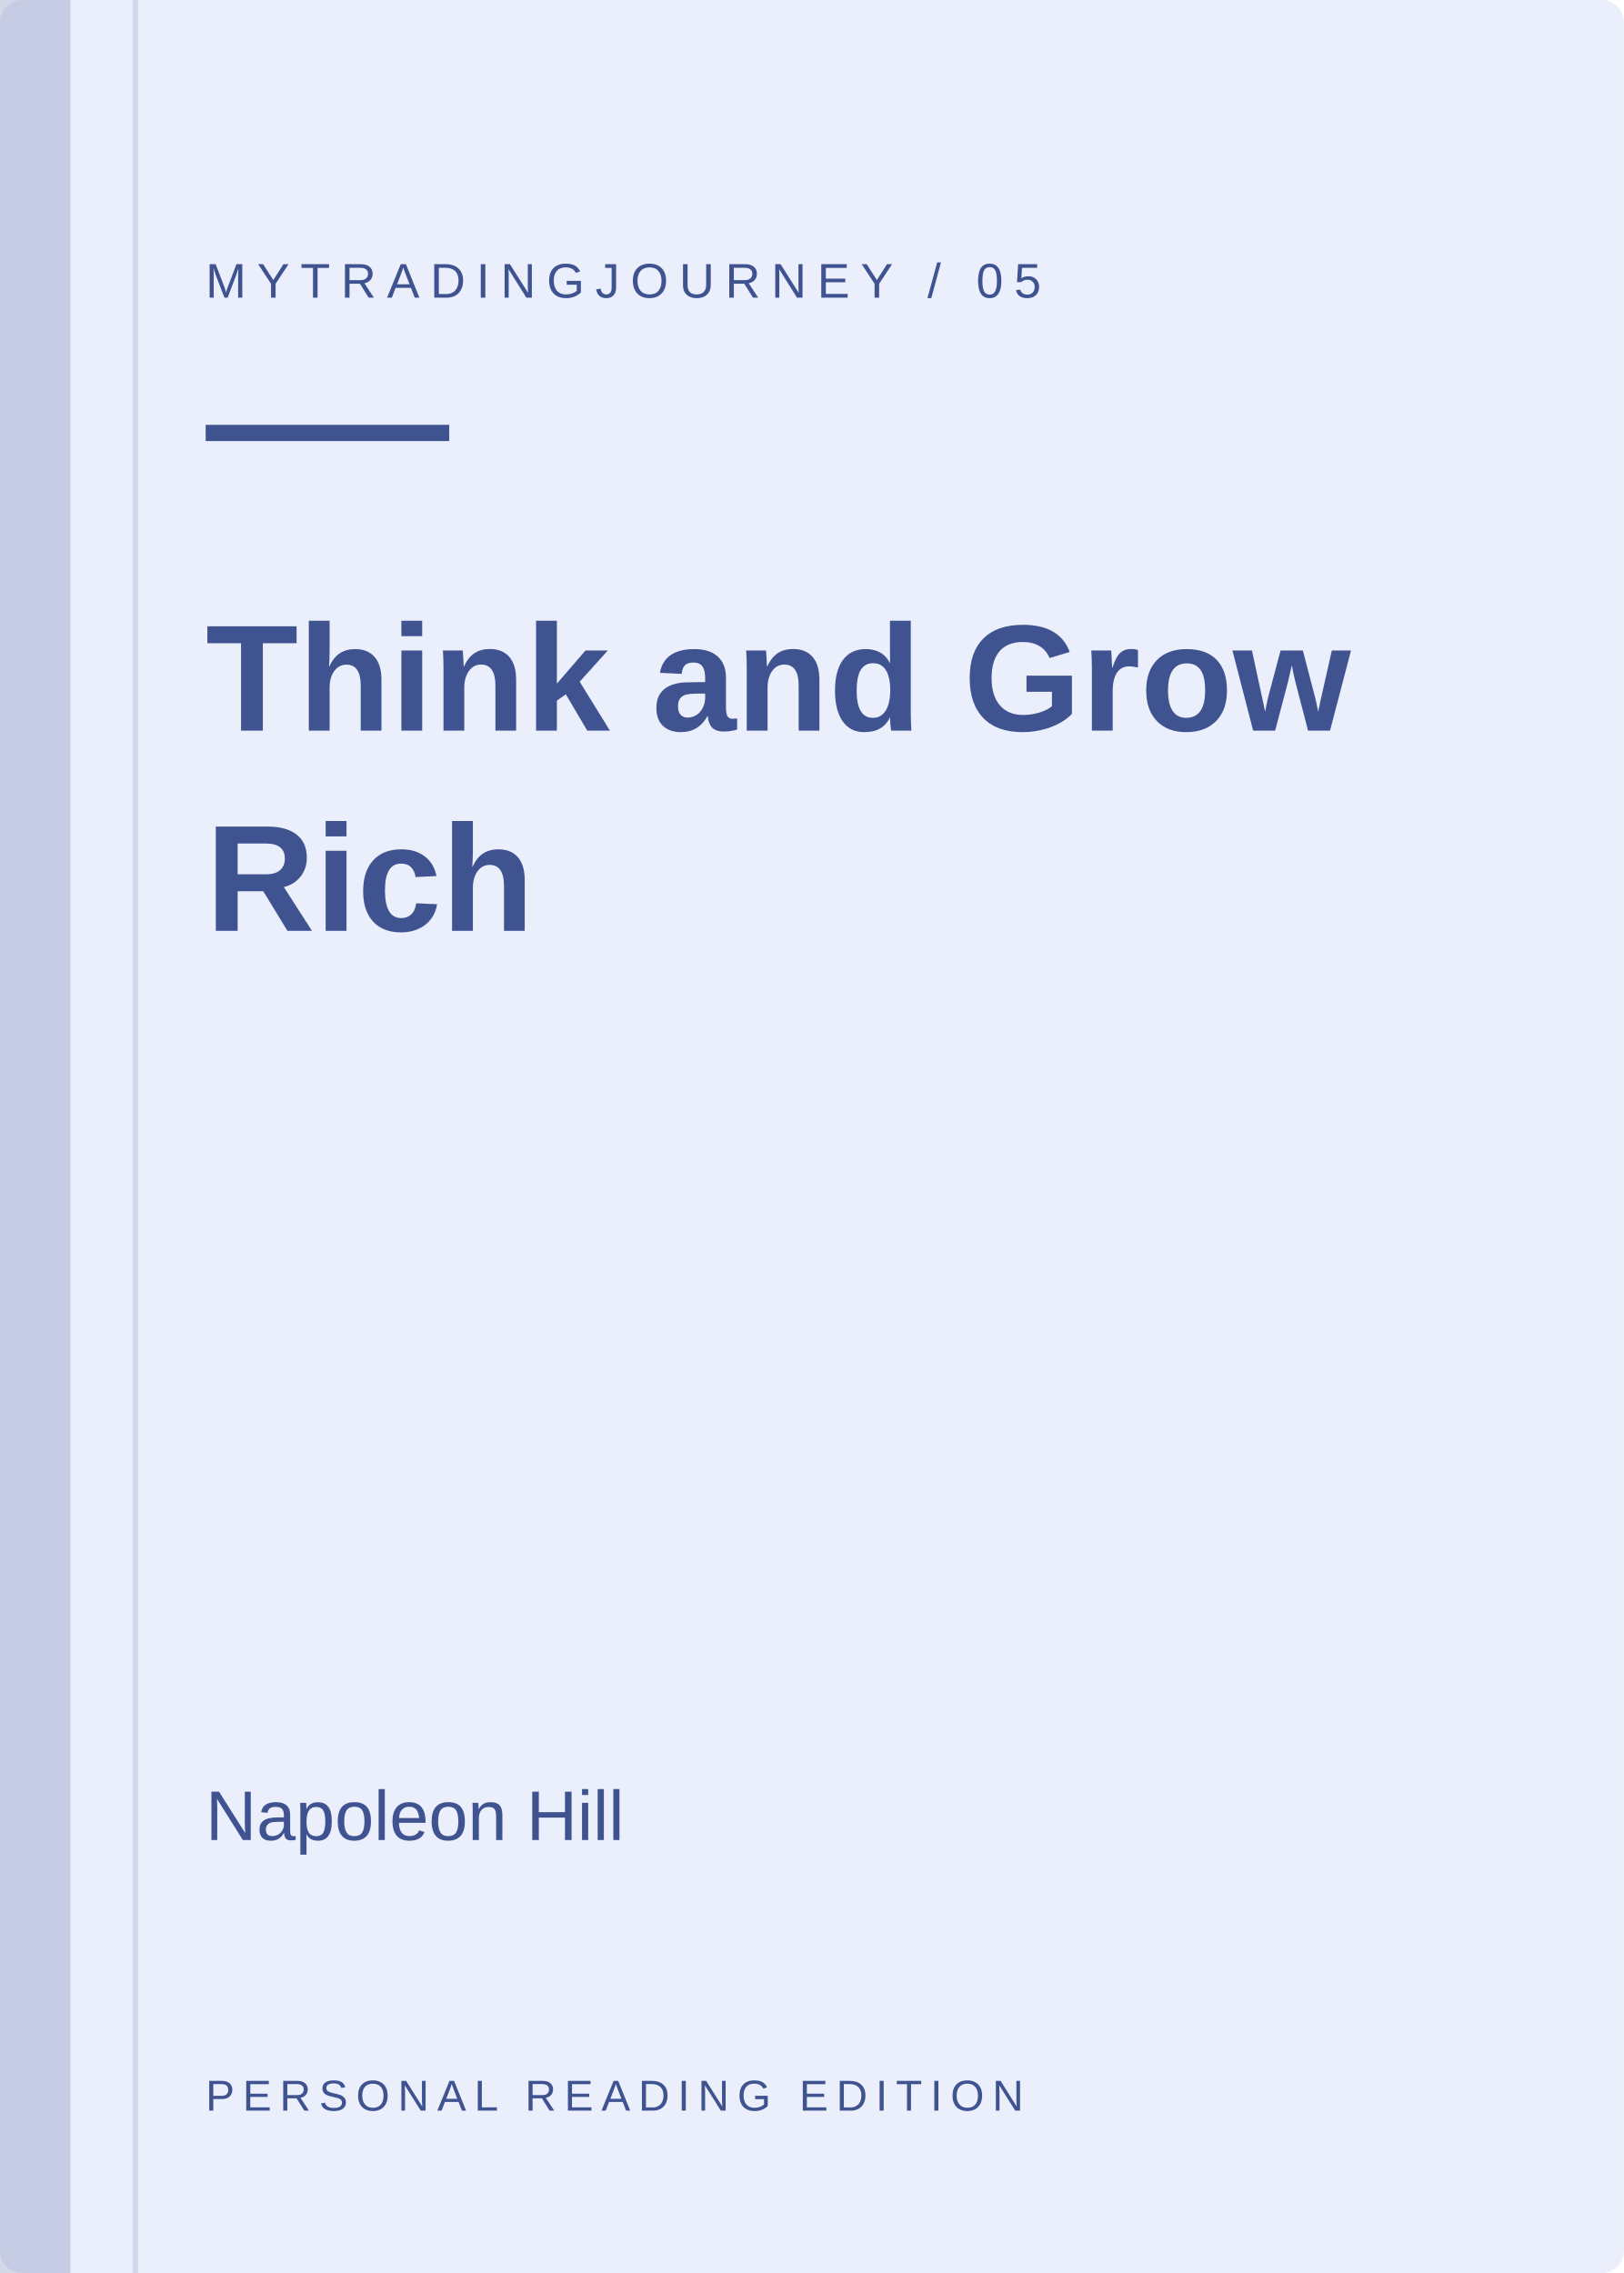
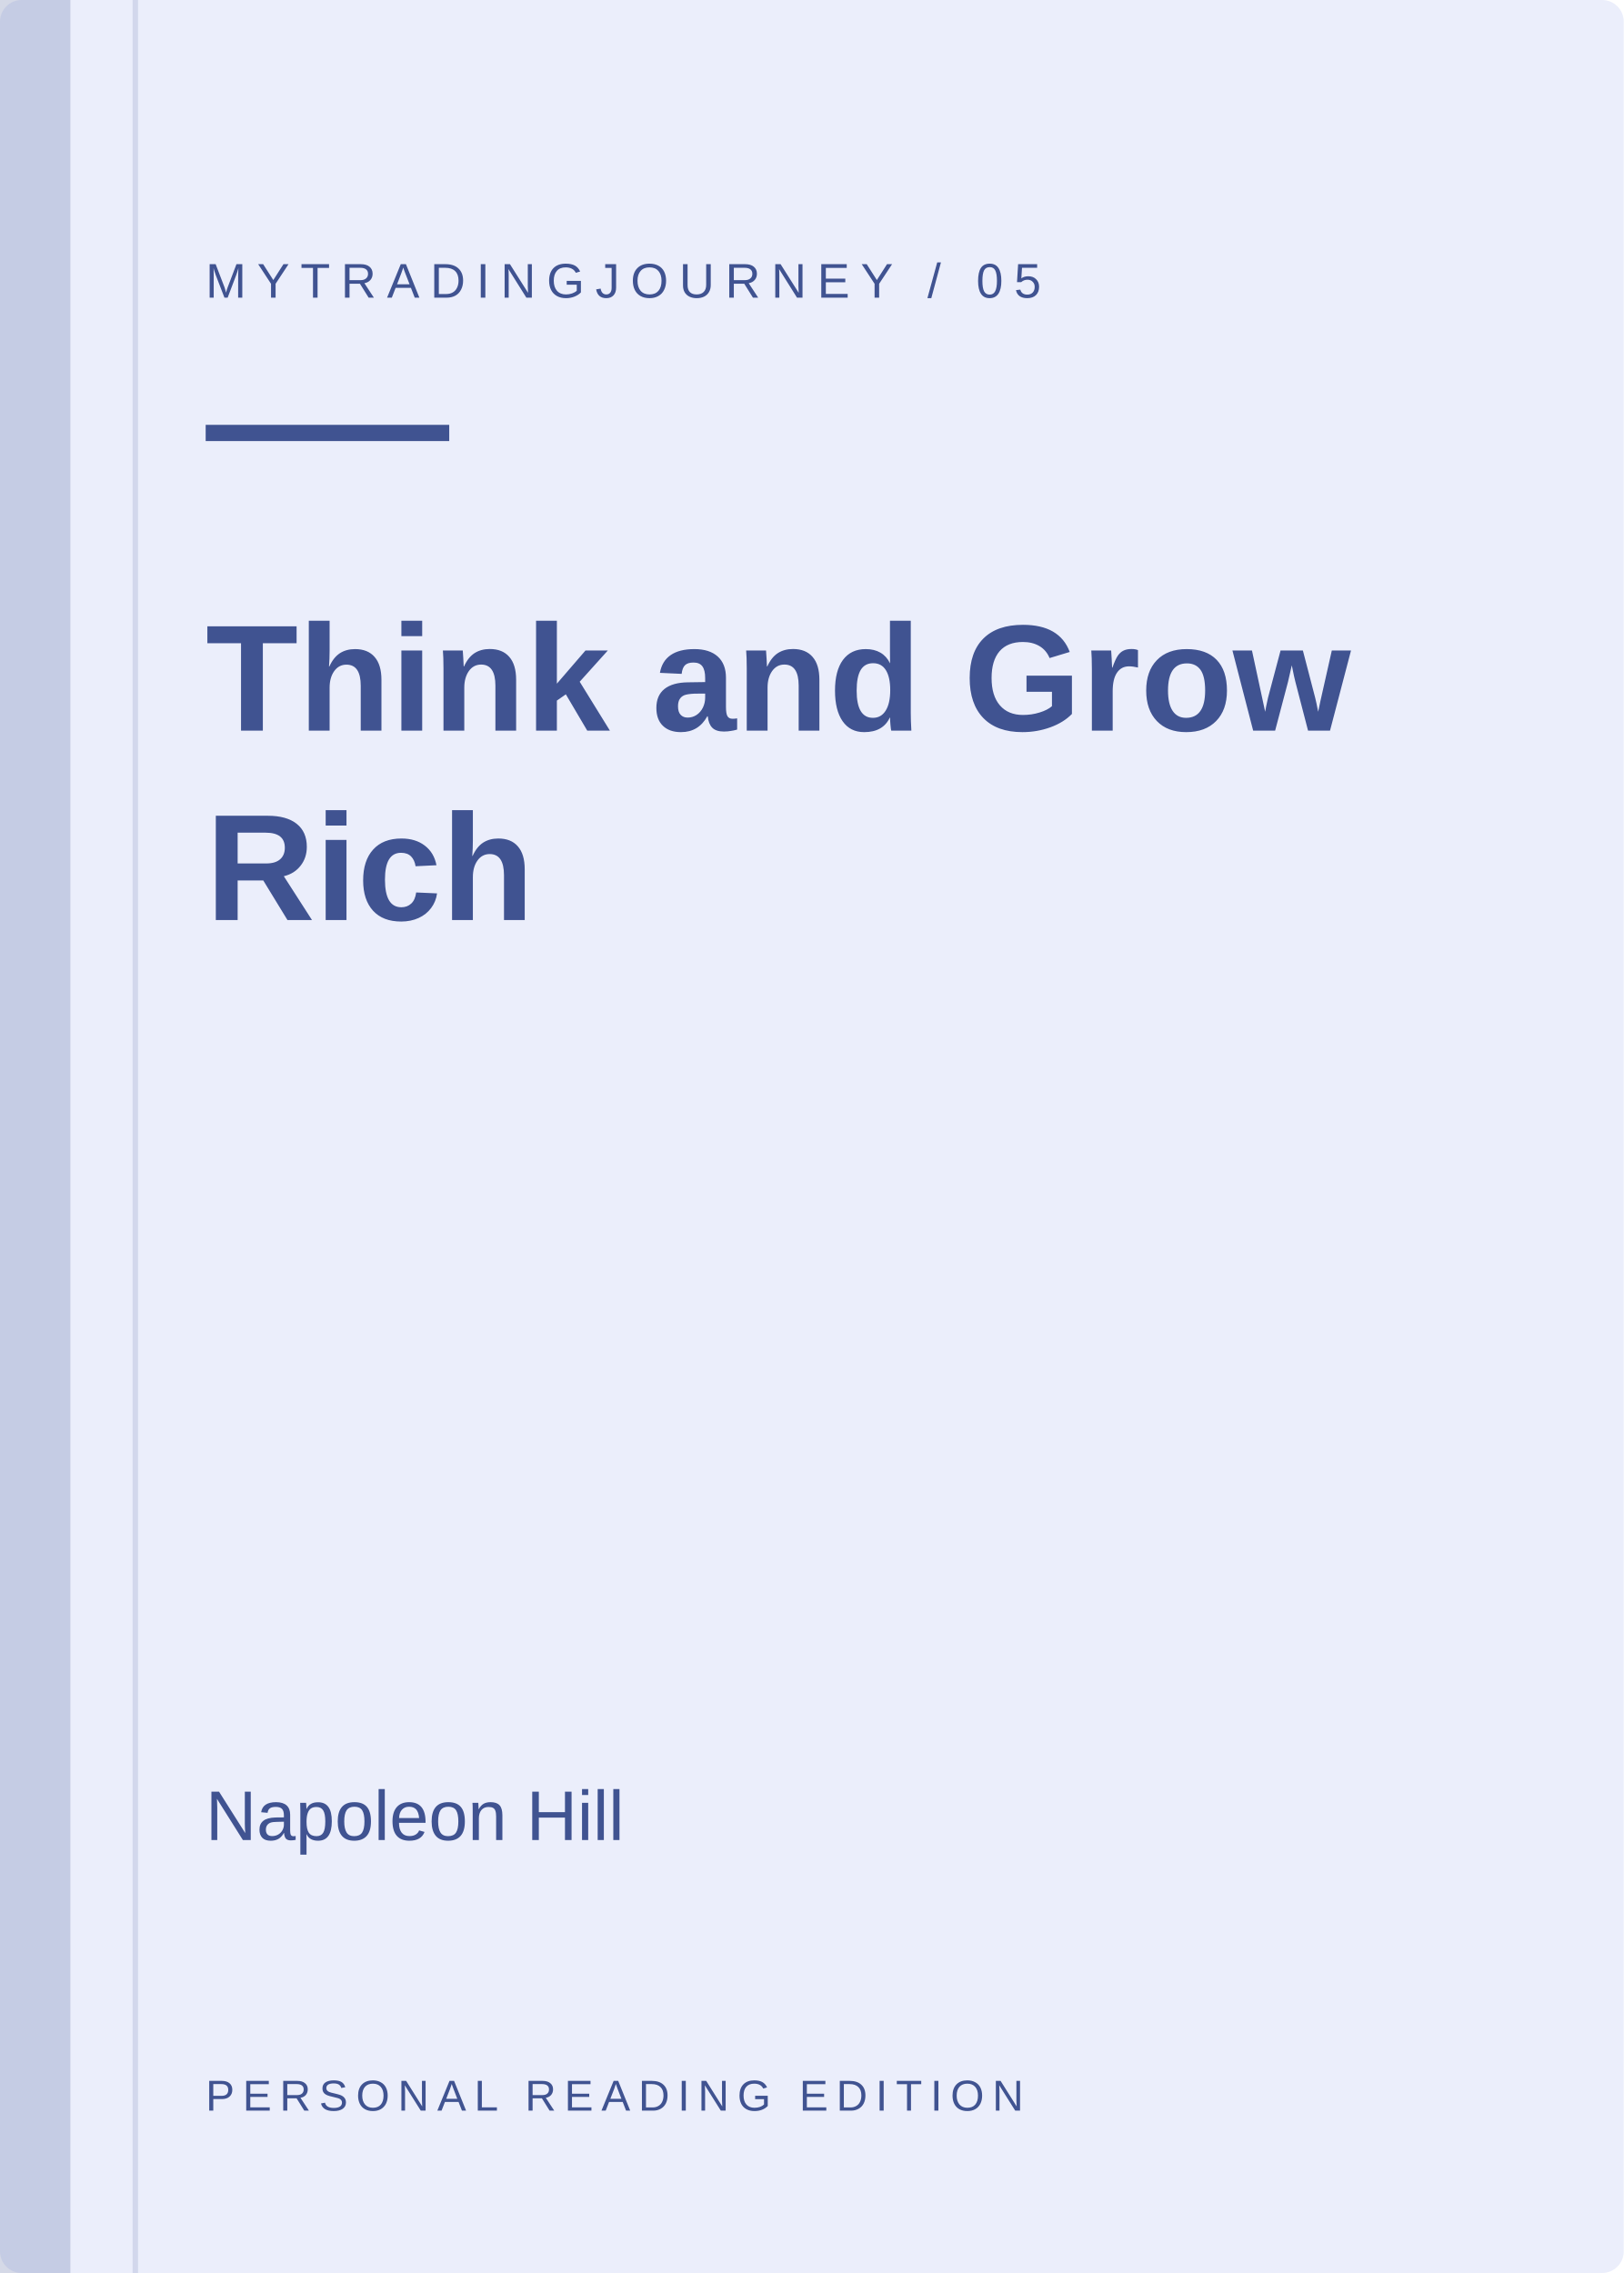
<svg xmlns="http://www.w3.org/2000/svg" width="300" height="420" viewBox="0 0 300 420">
  <rect width="300" height="420" rx="4" fill="#ebeefb" />
  <rect width="13" height="420" fill="#405391" opacity=".22" />
  <path d="M25 0v420" stroke="#405391" opacity=".15" />
  <text x="38" y="55" font-family="Arial,sans-serif" font-size="9" letter-spacing="2" fill="#405391">MYTRADINGJOURNEY / 05</text>
  <path d="M38 80h45" stroke="#405391" stroke-width="3" />
  <text font-family="Arial,sans-serif" font-weight="700" font-size="28" fill="#405391">
    <tspan x="38" y="135">Think and Grow</tspan>
-     <tspan x="38" y="172">Rich</tspan>
+     <tspan x="38" y="170">Rich</tspan>
  </text>
  <text x="38" y="340" font-family="Arial,sans-serif" font-size="13" fill="#405391">Napoleon Hill</text>
  <text x="38" y="390" font-family="Arial,sans-serif" font-size="8" letter-spacing="1.5" fill="#405391">PERSONAL READING EDITION</text>
</svg>
